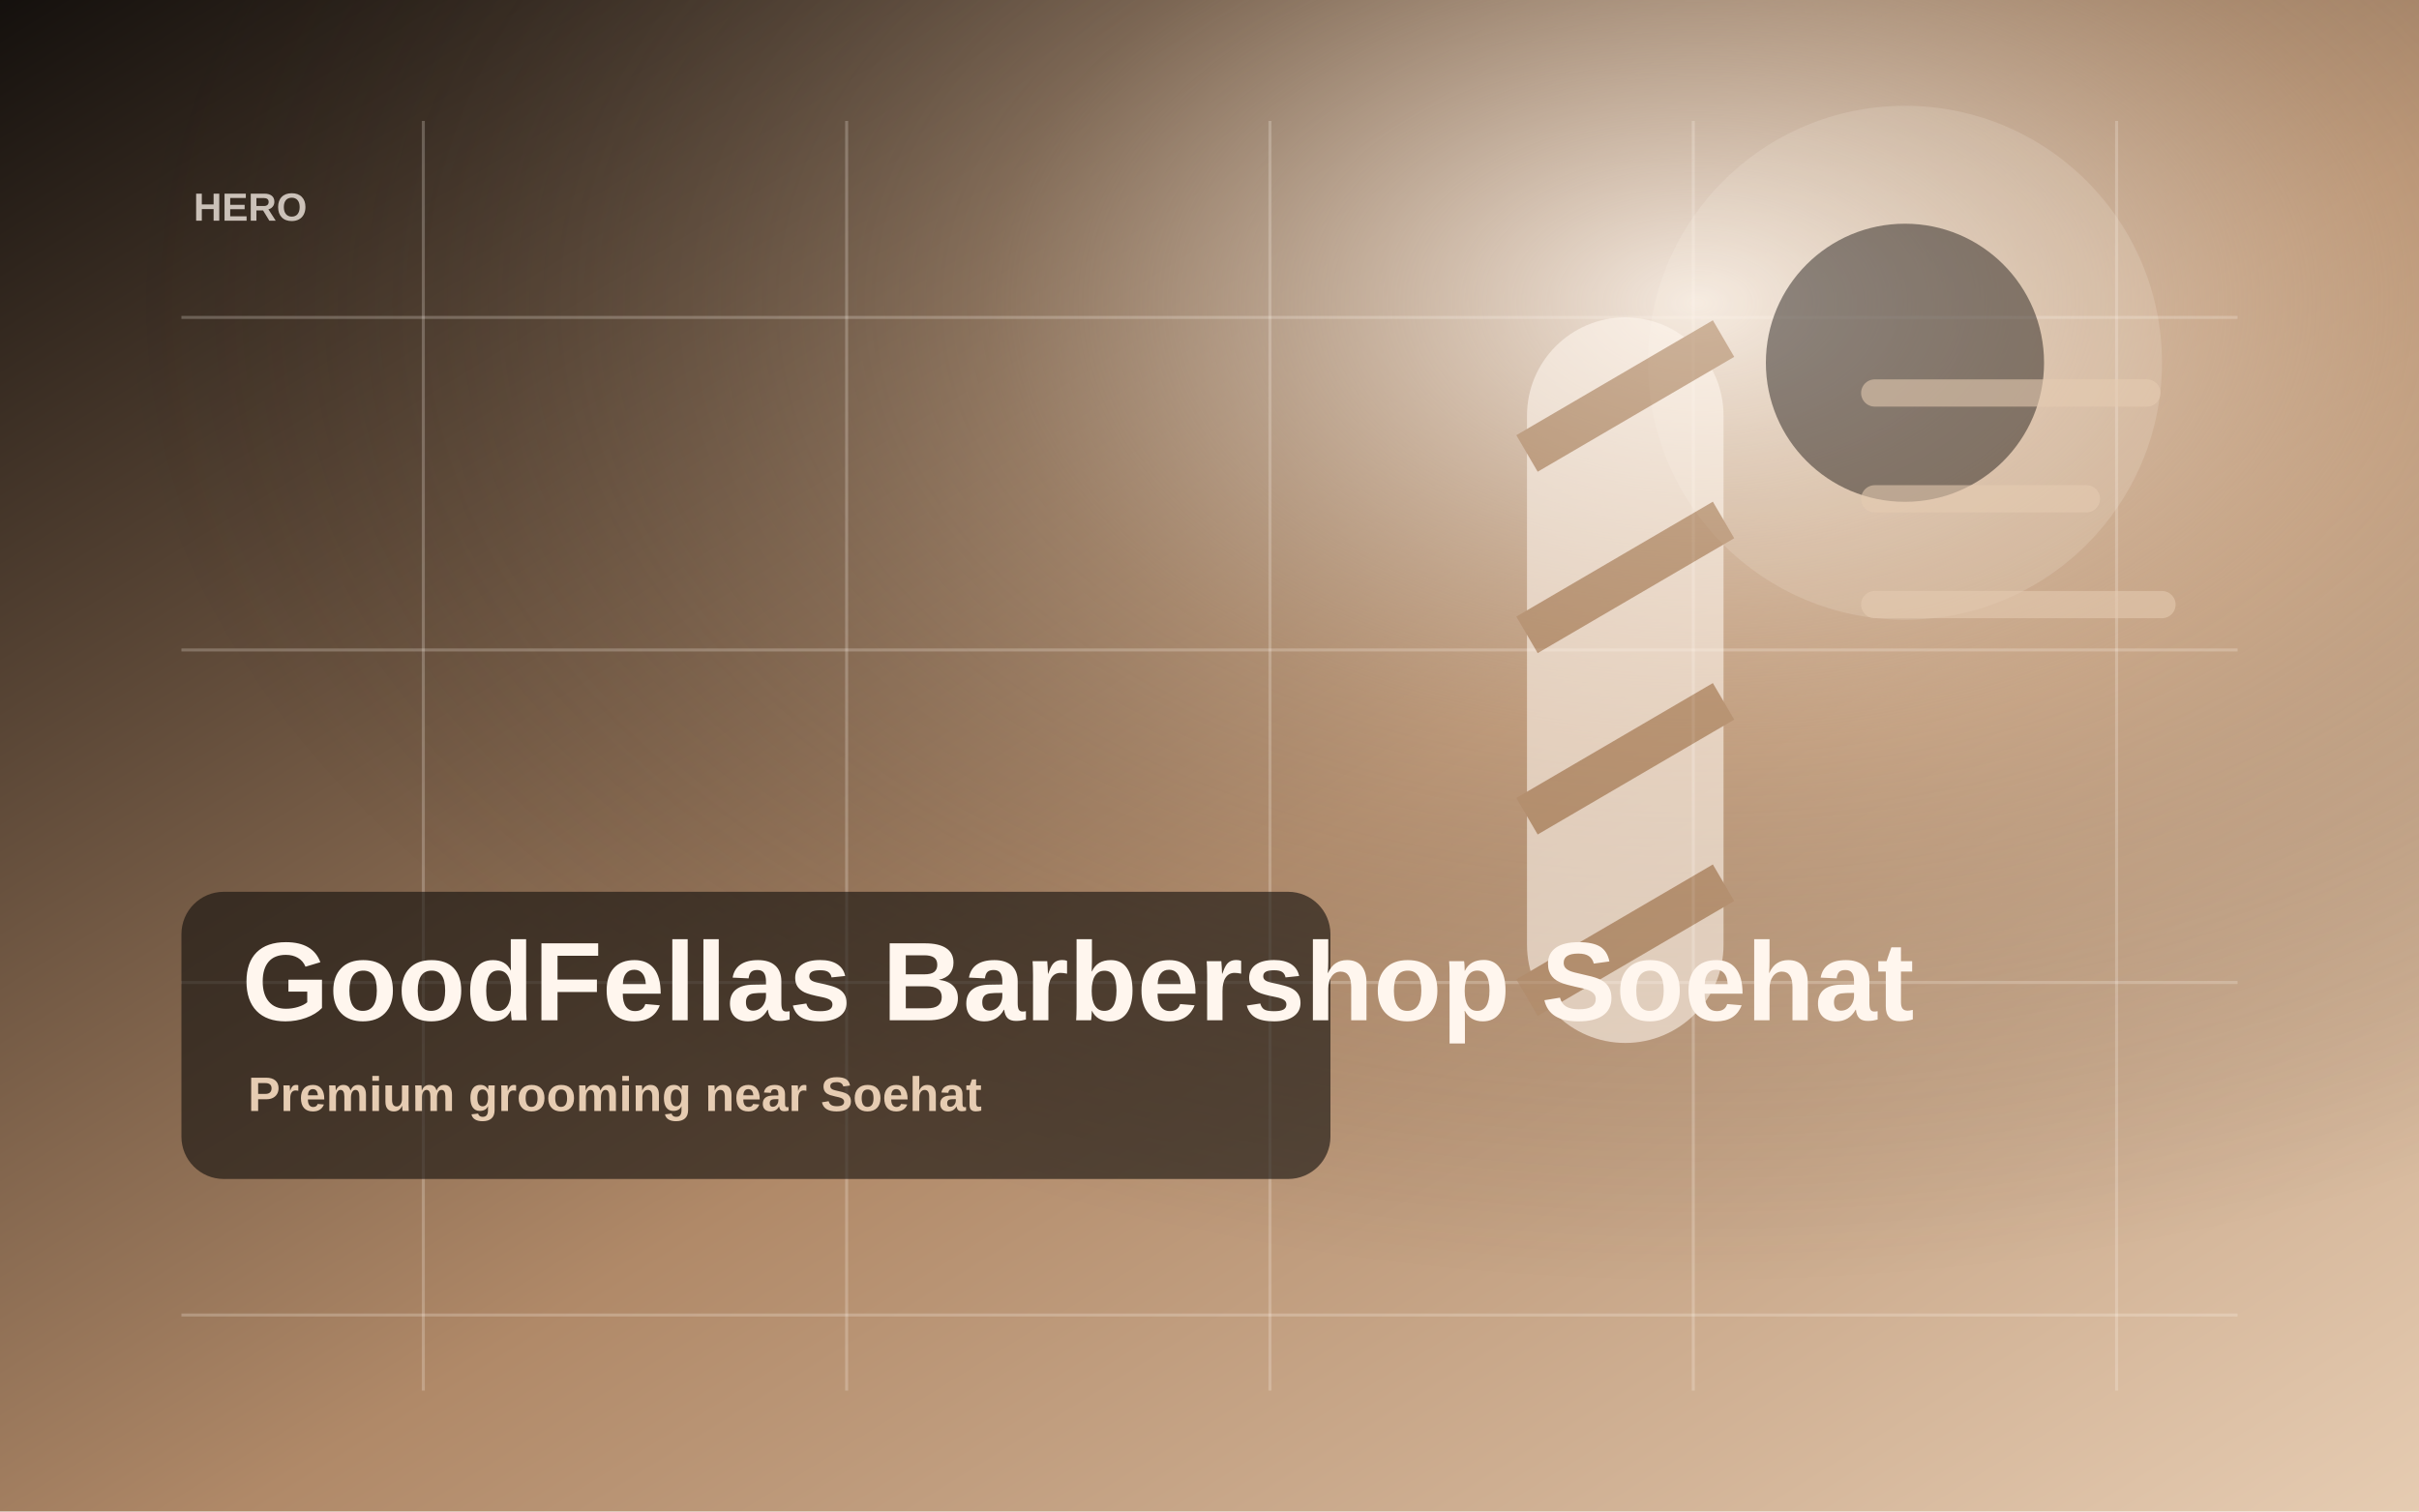
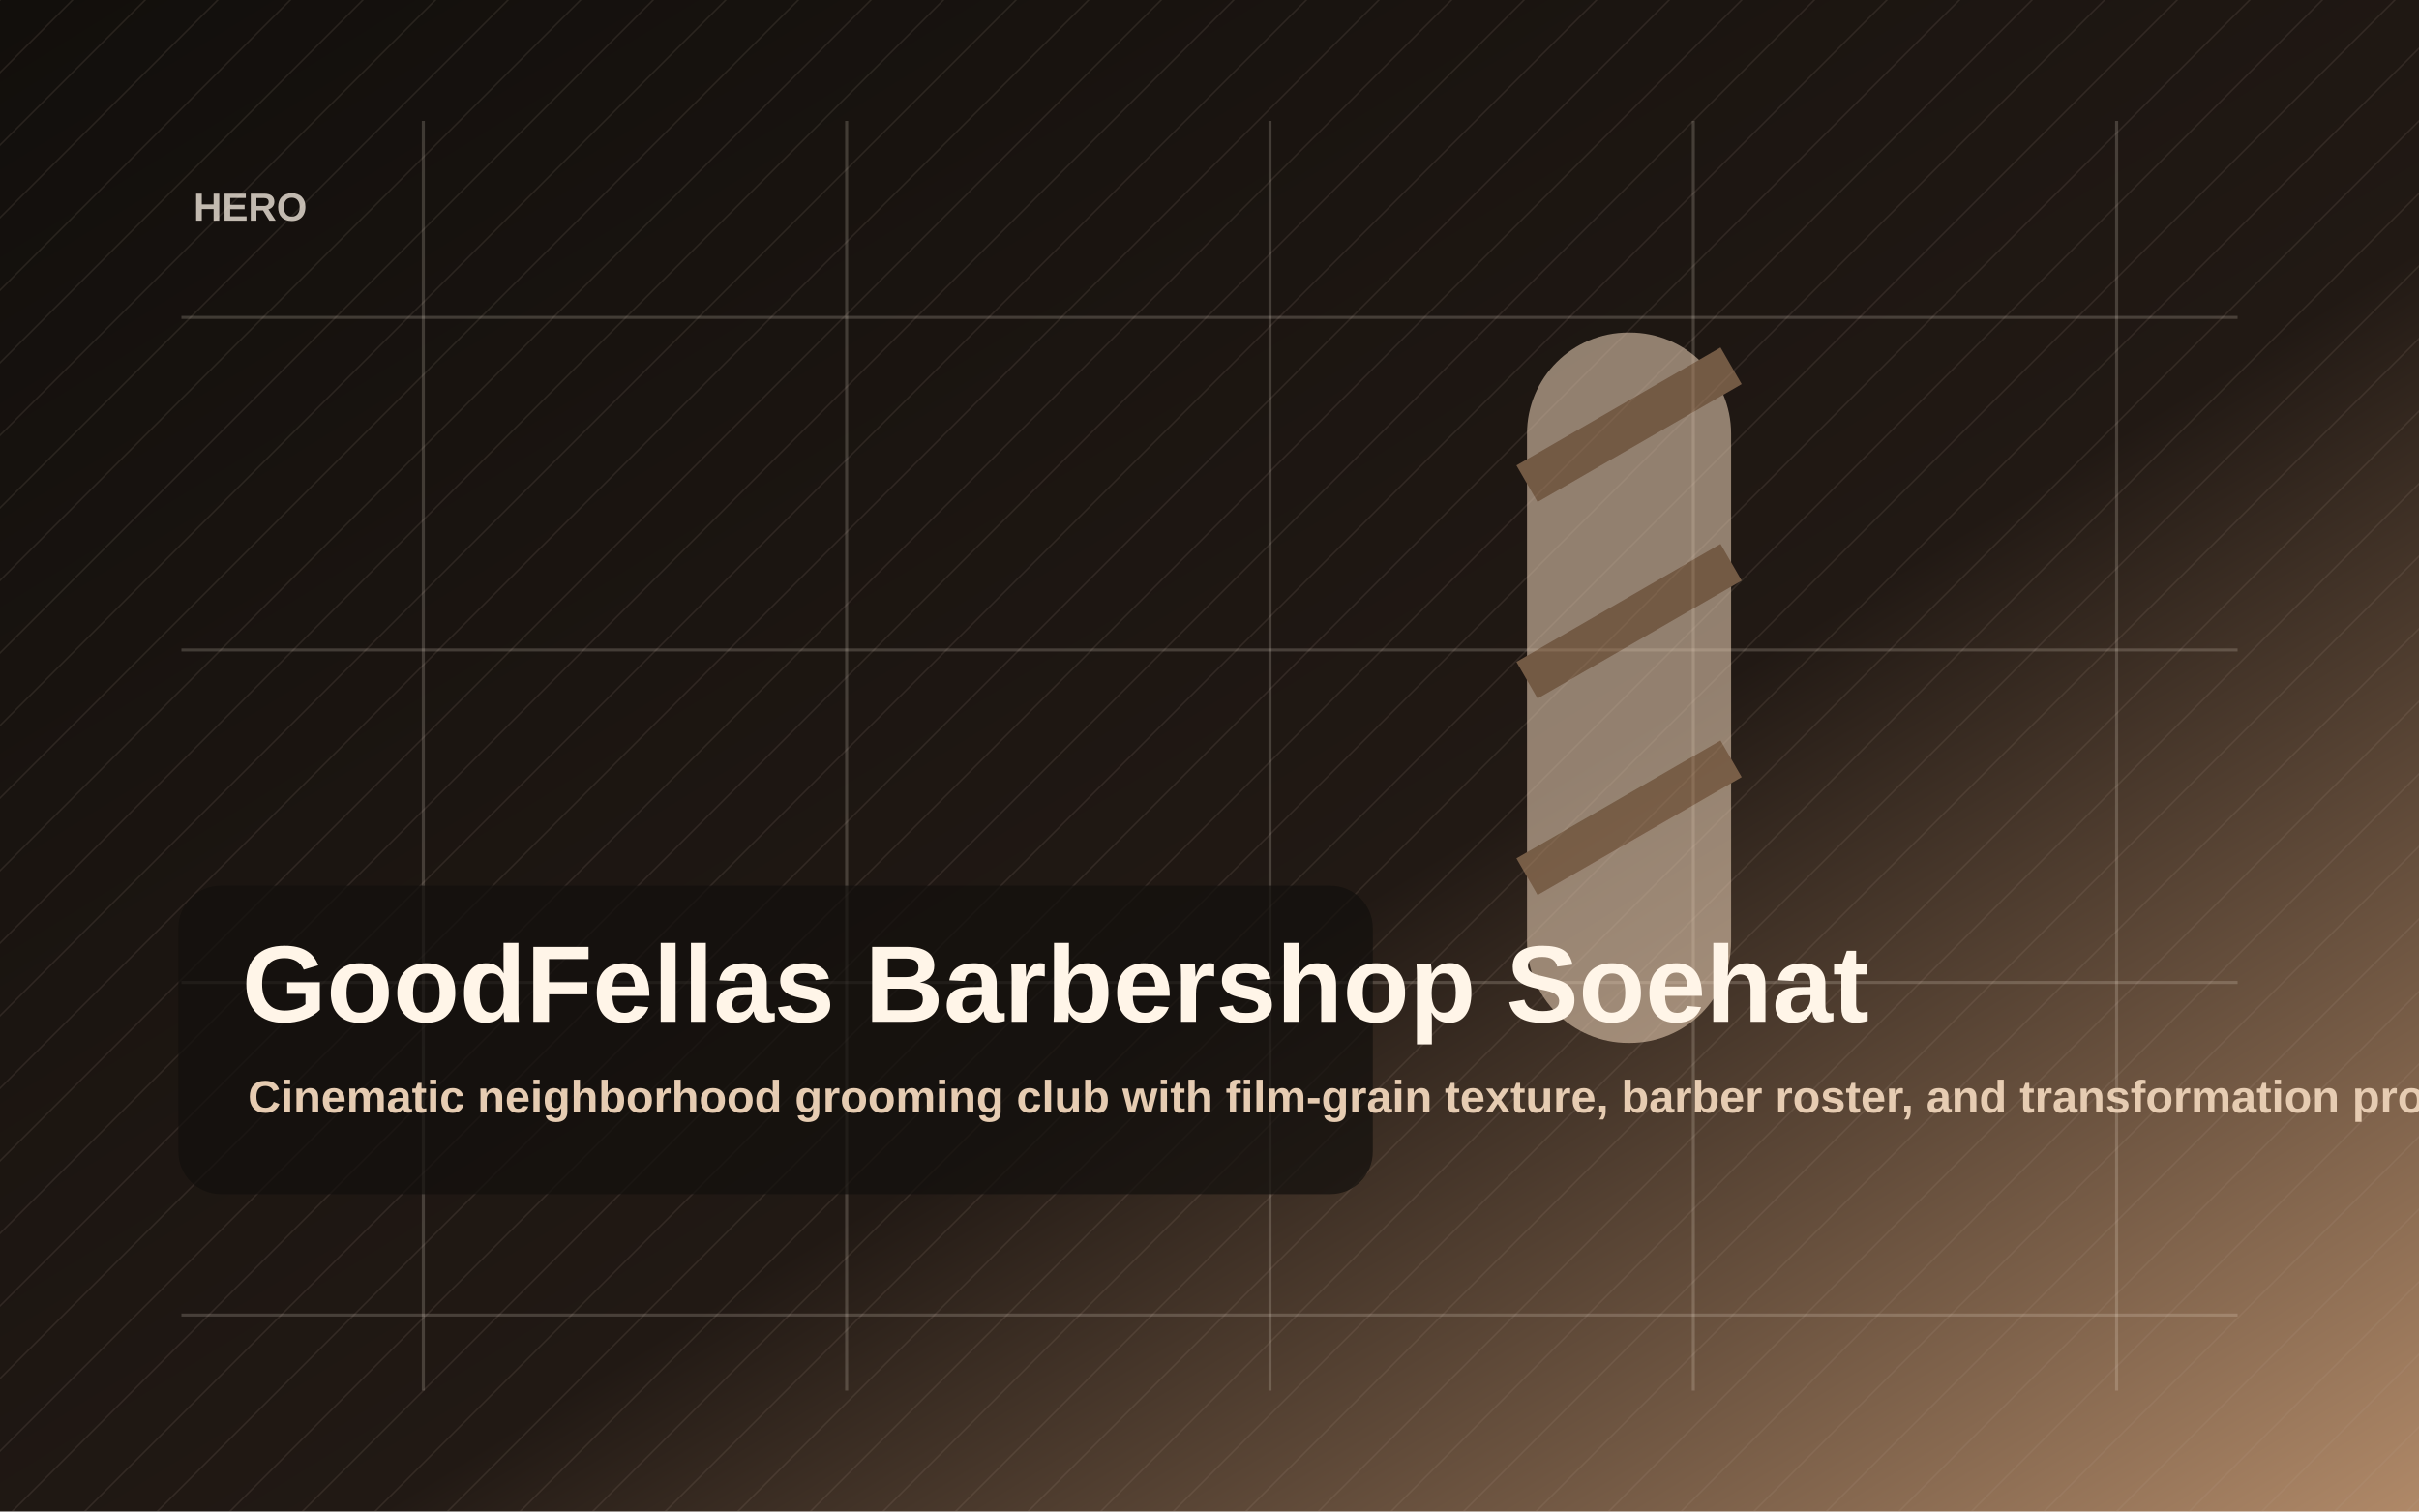
<svg xmlns="http://www.w3.org/2000/svg" width="1600" height="1000" viewBox="0 0 1600 1000" role="img" aria-label="GoodFellas Barbershop Soehat">
  <defs>
    <linearGradient id="bg" x1="0" x2="1" y1="0" y2="1">
-       <stop offset="0" stop-color="#14100d" />
-       <stop offset="0.55" stop-color="#b08968" />
-       <stop offset="1" stop-color="#e6ccb2" />
+       <stop offset="0" stop-color="#120f0c" />
+       <stop offset=".58" stop-color="#211914" />
+       <stop offset="1" stop-color="#b08968" />
    </linearGradient>
-     <radialGradient id="glow" cx="70%" cy="20%" r="65%">
-       <stop offset="0" stop-color="#fff6ee" stop-opacity=".9" />
-       <stop offset=".45" stop-color="#e6ccb2" stop-opacity=".25" />
-       <stop offset="1" stop-color="#14100d" stop-opacity="0" />
-     </radialGradient>
+     <pattern id="grain" width="48" height="48" patternUnits="userSpaceOnUse">
+       <path d="M0 48L48 0M-12 12L12-12M36 60L60 36" stroke="#bda892" stroke-opacity=".13" />
+     </pattern>
  </defs>
  <rect width="1600" height="1000" fill="url(#bg)" />
-   <rect width="1600" height="1000" fill="url(#glow)" />
-   <g fill="none" stroke="#fff6ee" stroke-opacity=".24" stroke-width="2">
-     <path d="M120 210 H1480 M120 430 H1480 M120 650 H1480 M120 870 H1480" />
-     <path d="M280 80 V920 M560 80 V920 M840 80 V920 M1120 80 V920 M1400 80 V920" />
+   <rect width="1600" height="1000" fill="url(#grain)" />
+   <g fill="none" stroke="#fff5e8" stroke-opacity=".18" stroke-width="2">
+     <path d="M120 210H1480M120 430H1480M120 650H1480M120 870H1480" />
+     <path d="M280 80V920M560 80V920M840 80V920M1120 80V920M1400 80V920" />
  </g>
-   <circle cx="1260" cy="240" r="170" fill="#fff6ee" opacity=".16" />
-   <circle cx="1260" cy="240" r="92" fill="#14100d" opacity=".45" />
  <g opacity=".58">
-     <rect x="1010" y="210" width="130" height="480" rx="65" fill="#fff6ee" />
-     <path d="M1010 300l130-76M1010 420l130-76M1010 540l130-76M1010 660l130-76" stroke="#b08968" stroke-width="28" />
-     <path d="M1240 260h180M1240 330h140M1240 400h190" stroke="#e6ccb2" stroke-width="18" stroke-linecap="round" />
+     <rect x="1010" y="220" width="135" height="470" rx="67" fill="#e6ccb2" />
+     <path d="M1010 320l135-78M1010 450l135-78M1010 580l135-78" stroke="#b08968" stroke-width="28" />
  </g>
-   <rect x="120" y="590" width="760" height="190" rx="28" fill="#14100d" opacity=".62" />
-   <text x="160" y="675" font-family="Arial, Helvetica, sans-serif" font-size="74" font-weight="900" fill="#fff6ee">GoodFellas Barbershop Soehat</text>
-   <text x="164" y="735" font-family="Arial, Helvetica, sans-serif" font-size="32" font-weight="700" fill="#e6ccb2">Premium grooming near Soehat</text>
-   <text x="128" y="146" font-family="Arial, Helvetica, sans-serif" font-size="26" font-weight="800" fill="#fff6ee" opacity=".74">HERO</text>
+   <rect x="118" y="586" width="790" height="204" rx="28" fill="#120f0c" opacity=".72" />
+   <text x="160" y="676" font-family="Arial, Helvetica, sans-serif" font-size="72" font-weight="900" fill="#fff5e8">GoodFellas Barbershop Soehat</text>
+   <text x="164" y="736" font-family="Arial, Helvetica, sans-serif" font-size="30" font-weight="700" fill="#e6ccb2">Cinematic neighborhood grooming club with film-grain texture, barber roster, and transformation proof.</text>
+   <text x="128" y="146" font-family="Arial, Helvetica, sans-serif" font-size="26" font-weight="800" fill="#fff5e8" opacity=".74">HERO</text>
</svg>
